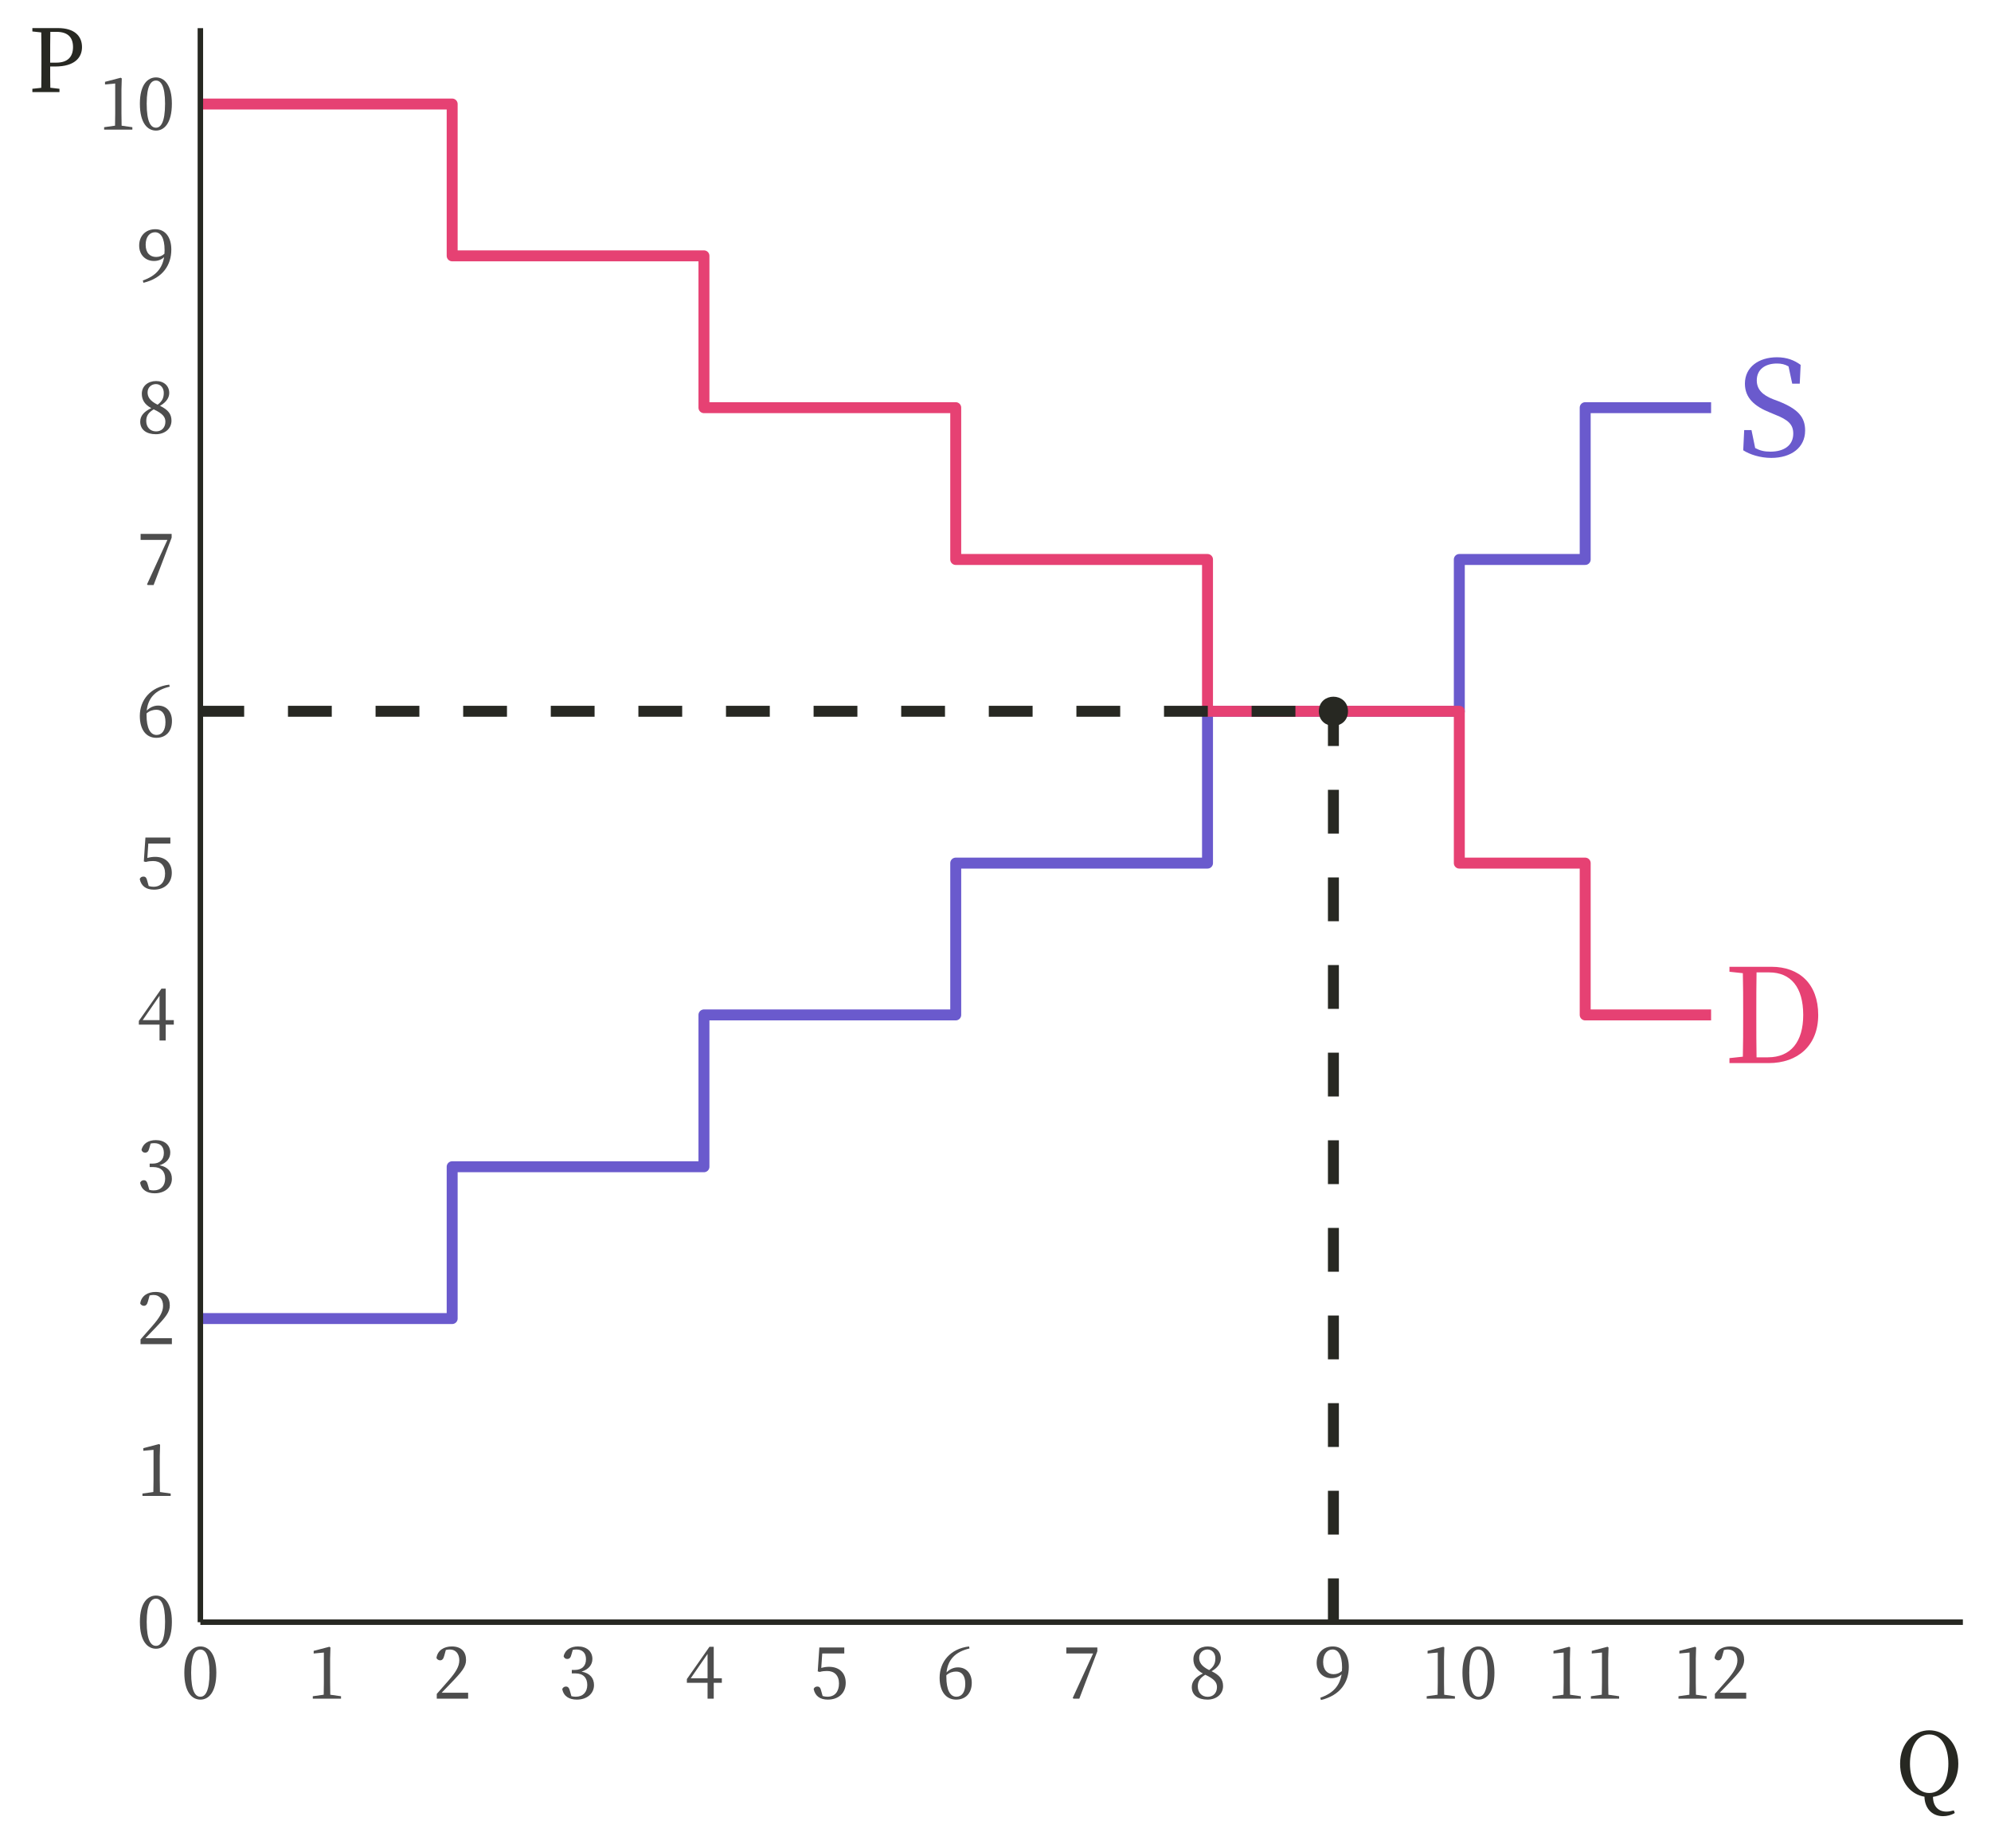
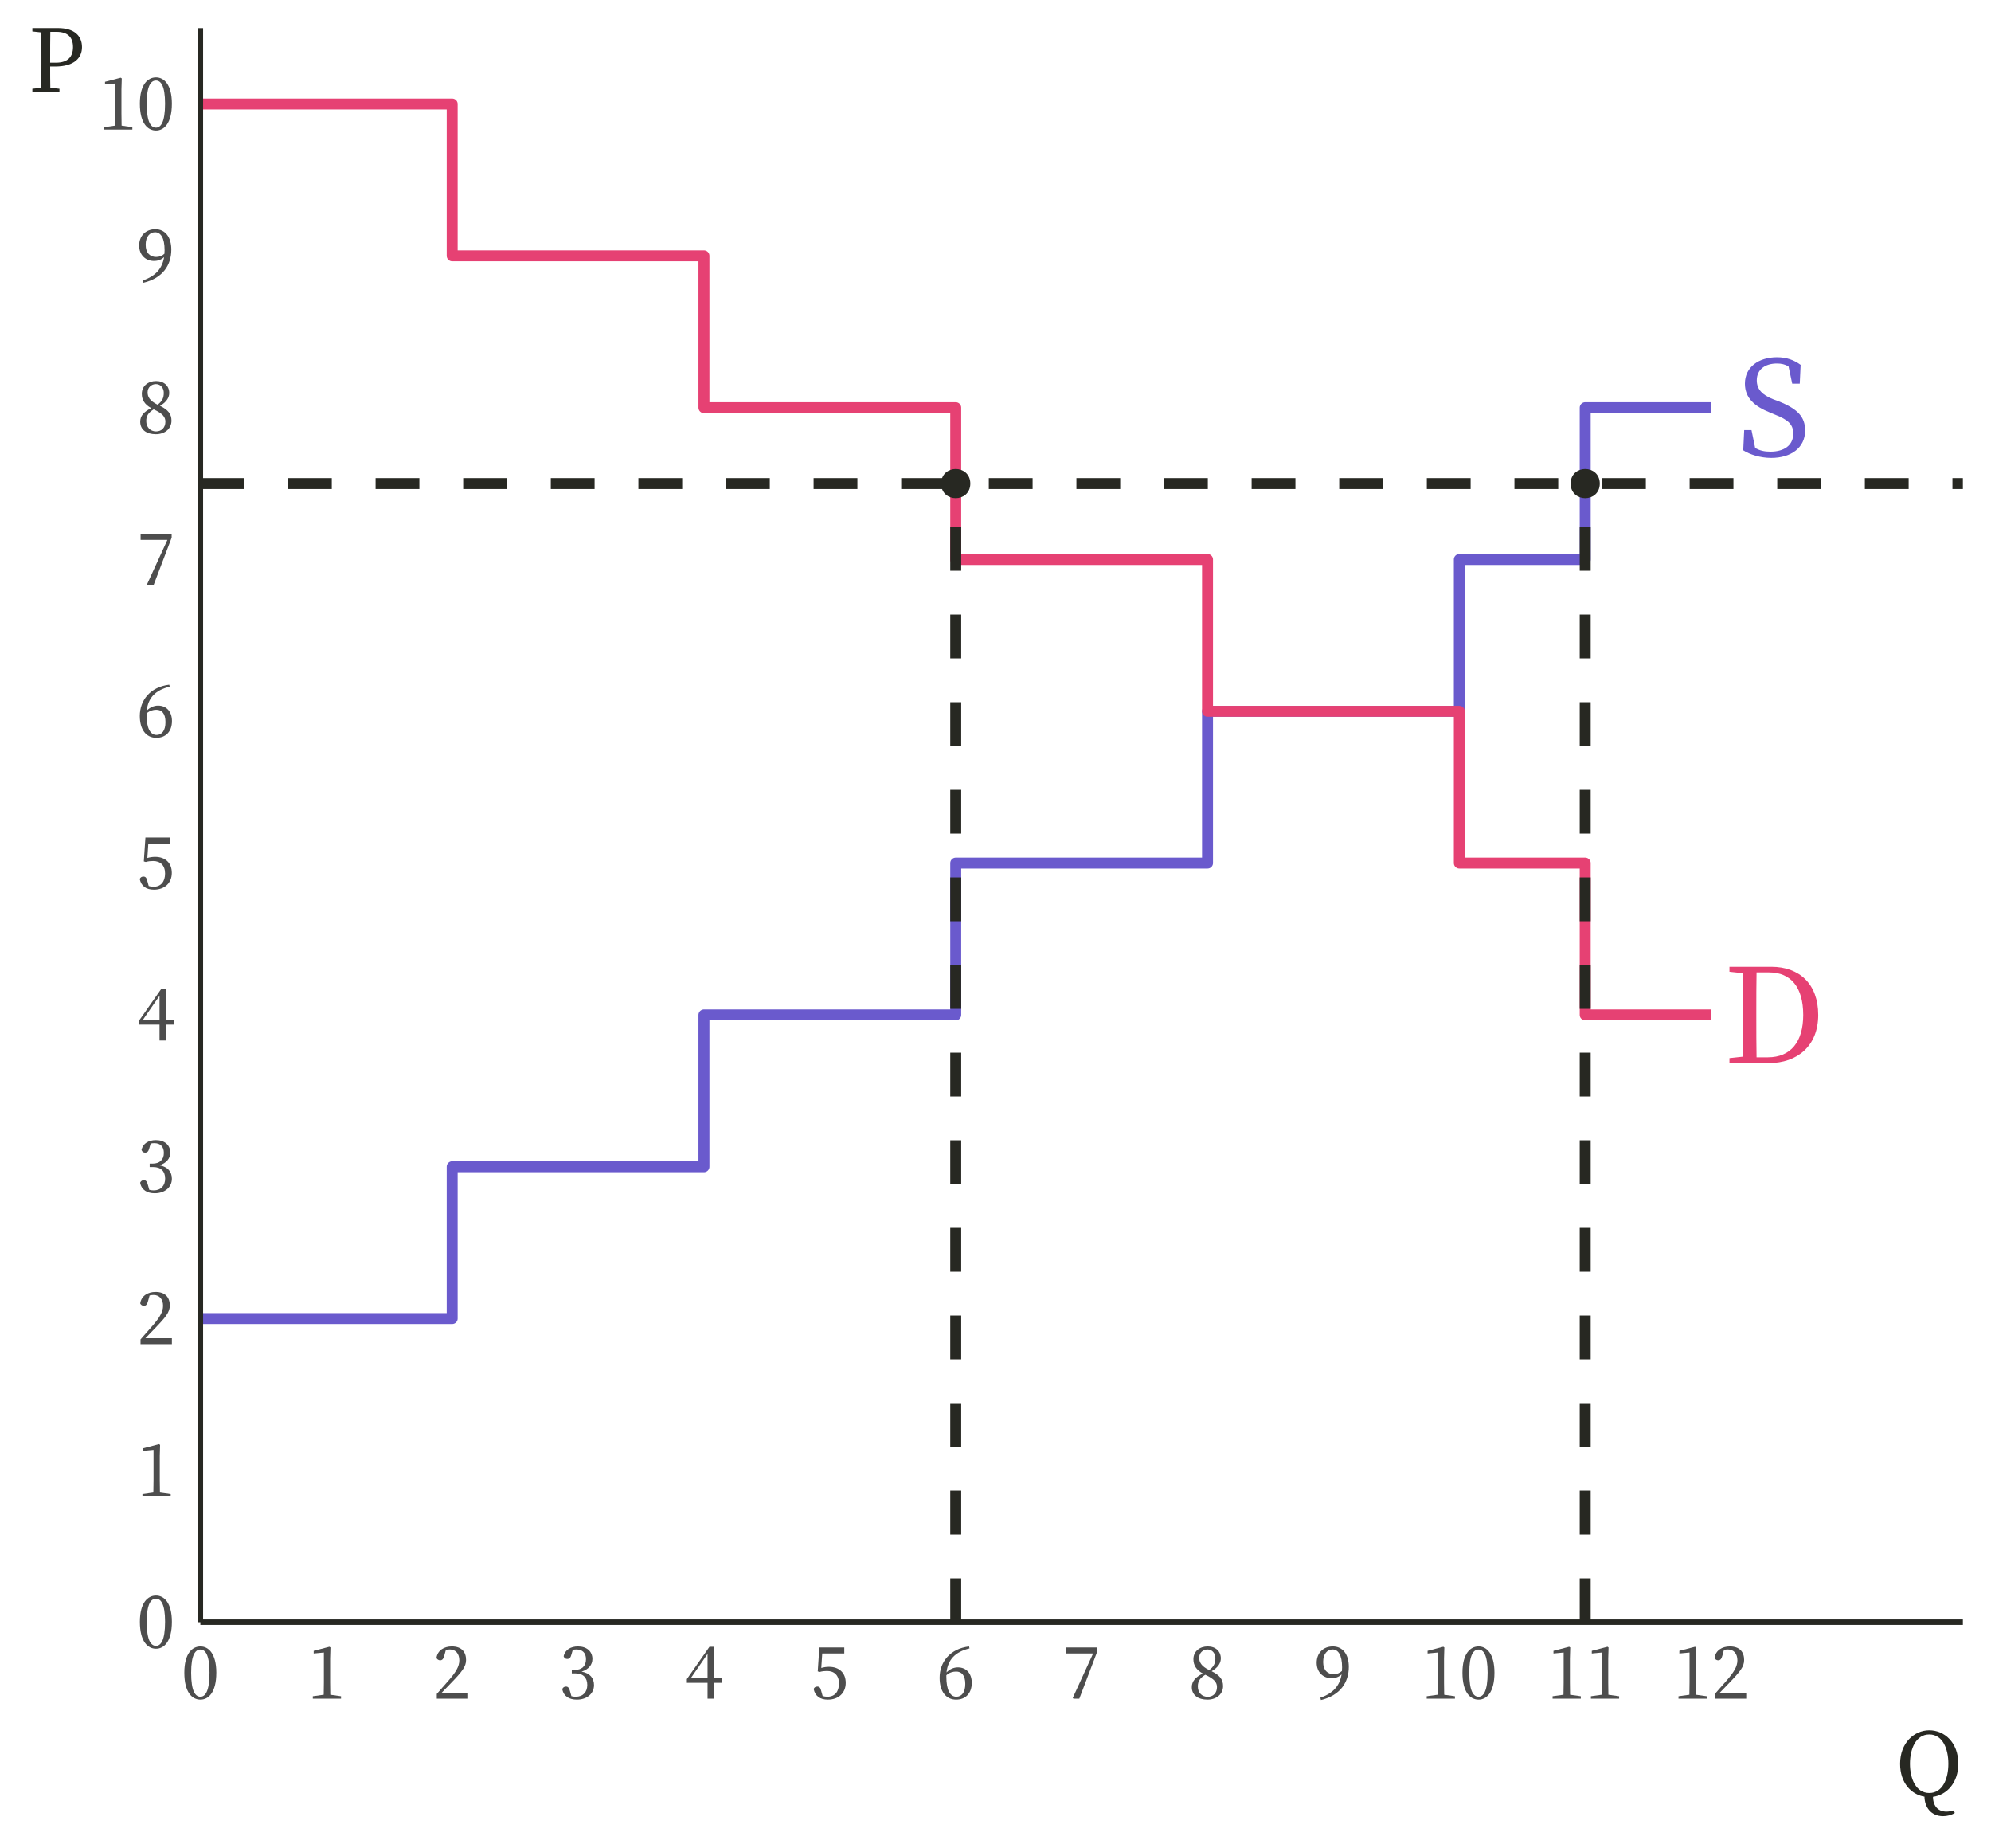
<svg xmlns="http://www.w3.org/2000/svg" xmlns:xlink="http://www.w3.org/1999/xlink" width="388pt" height="360pt" viewBox="0 0 388 360" version="1.1">
  <defs>
    <g>
      <symbol overflow="visible" id="glyph0-0">
        <path style="stroke:none;" d="M 2.562 3.078 L 23.047 3.078 L 23.047 -22.531 L 2.562 -22.531 Z M 12.812 -10.781 L 4.656 -21.25 L 20.953 -21.25 Z M 13.625 -9.734 L 21.766 -20.203 L 21.766 0.75 Z M 4.656 1.797 L 12.812 -8.688 L 20.953 1.797 Z M 3.844 -20.203 L 11.984 -9.734 L 3.844 0.75 Z M 3.844 -20.203 " />
      </symbol>
      <symbol overflow="visible" id="glyph0-1">
        <path style="stroke:none;" d="M 7.016 -11.031 C 5 -11.828 3.844 -12.906 3.844 -14.703 C 3.844 -16.844 5.5 -17.984 7.766 -17.984 C 8.625 -17.984 9.328 -17.828 10.031 -17.422 L 10.75 -14.062 L 12.219 -14.062 L 12.391 -17.719 C 11.172 -18.625 9.688 -19.203 7.781 -19.203 C 4.25 -19.203 1.531 -17.312 1.531 -14.062 C 1.531 -11.25 3.453 -9.625 6.375 -8.453 L 7.422 -8.016 C 9.938 -7.016 10.953 -6.141 10.953 -4.328 C 10.953 -2.047 9.188 -0.812 6.484 -0.812 C 5.281 -0.812 4.438 -1.031 3.531 -1.516 L 2.812 -5.016 L 1.391 -5.016 L 1.203 -1.078 C 2.484 -0.25 4.531 0.406 6.656 0.406 C 10.547 0.406 13.266 -1.594 13.266 -4.922 C 13.266 -7.562 11.875 -9.109 8.141 -10.609 Z M 7.016 -11.031 " />
      </symbol>
      <symbol overflow="visible" id="glyph0-2">
        <path style="stroke:none;" d="M 6.531 -1.125 C 6.484 -3.656 6.484 -6.219 6.484 -9.062 L 6.484 -10.031 C 6.484 -12.625 6.484 -15.188 6.531 -17.672 L 8.969 -17.672 C 13.219 -17.672 15.625 -14.781 15.625 -9.375 C 15.625 -4.172 13.219 -1.125 8.734 -1.125 Z M 1.25 -18.766 L 1.25 -17.797 L 3.859 -17.516 C 3.922 -15.062 3.922 -12.547 3.922 -10.031 L 3.922 -9.062 C 3.922 -6.219 3.922 -3.719 3.859 -1.25 L 1.25 -0.969 L 1.25 0 L 8.906 0 C 14.5 0 18.547 -3.359 18.547 -9.375 C 18.547 -15.422 14.875 -18.766 9.422 -18.766 Z M 1.25 -18.766 " />
      </symbol>
      <symbol overflow="visible" id="glyph1-0">
        <path style="stroke:none;" d="M 1.359 1.625 L 12.234 1.625 L 12.234 -11.969 L 1.359 -11.969 Z M 6.797 -5.719 L 2.469 -11.281 L 11.125 -11.281 Z M 7.234 -5.172 L 11.547 -10.719 L 11.547 0.391 Z M 2.469 0.953 L 6.797 -4.609 L 11.125 0.953 Z M 2.031 -10.719 L 6.359 -5.172 L 2.031 0.391 Z M 2.031 -10.719 " />
      </symbol>
      <symbol overflow="visible" id="glyph1-1">
        <path style="stroke:none;" d="M 1.938 -5.062 C 1.938 -8.625 2.797 -9.562 3.75 -9.562 C 4.656 -9.562 5.516 -8.625 5.516 -5.062 C 5.516 -1.359 4.656 -0.375 3.75 -0.375 C 2.797 -0.375 1.938 -1.344 1.938 -5.062 Z M 3.75 -10.172 C 2.141 -10.172 0.609 -8.781 0.609 -5.062 C 0.609 -1.203 2.141 0.188 3.75 0.188 C 5.312 0.188 6.844 -1.203 6.844 -5.062 C 6.844 -8.781 5.312 -10.172 3.75 -10.172 Z M 3.75 -10.172 " />
      </symbol>
      <symbol overflow="visible" id="glyph1-2">
        <path style="stroke:none;" d="M 4.516 -0.766 C 4.5 -1.547 4.484 -2.359 4.484 -3.141 L 4.484 -7.812 L 4.547 -9.969 L 4.344 -10.109 L 1.281 -9.312 L 1.281 -8.797 L 3.266 -8.984 L 3.266 -3.141 C 3.266 -2.359 3.25 -1.547 3.234 -0.766 L 1.109 -0.469 L 1.109 0 L 6.609 0 L 6.609 -0.469 Z M 4.516 -0.766 " />
      </symbol>
      <symbol overflow="visible" id="glyph1-3">
        <path style="stroke:none;" d="M 1.688 -1.156 C 2.375 -1.859 3.047 -2.562 3.438 -2.969 C 5.672 -5.281 6.438 -6.234 6.438 -7.531 C 6.438 -9.078 5.578 -10.172 3.656 -10.172 C 2.172 -10.172 0.875 -9.422 0.672 -7.922 C 0.812 -7.641 1.078 -7.469 1.391 -7.469 C 1.766 -7.469 2.031 -7.703 2.203 -8.406 L 2.5 -9.484 C 2.812 -9.562 3.078 -9.578 3.297 -9.578 C 4.422 -9.578 5.125 -8.734 5.125 -7.469 C 5.125 -6.266 4.438 -5.141 2.984 -3.484 C 2.344 -2.734 1.547 -1.828 0.734 -0.922 L 0.734 0 L 6.844 0 L 6.844 -1.156 Z M 1.688 -1.156 " />
      </symbol>
      <symbol overflow="visible" id="glyph1-4">
        <path style="stroke:none;" d="M 2.703 -9.5 C 2.984 -9.562 3.219 -9.578 3.422 -9.578 C 4.594 -9.578 5.281 -8.906 5.281 -7.672 C 5.281 -6.328 4.438 -5.594 3.094 -5.594 L 2.516 -5.594 L 2.516 -4.922 L 3.219 -4.922 C 4.75 -4.922 5.531 -4.047 5.531 -2.672 C 5.531 -1.312 4.719 -0.375 3.297 -0.375 C 3.016 -0.375 2.734 -0.406 2.438 -0.484 L 2.188 -1.375 C 2.016 -2.047 1.828 -2.359 1.375 -2.359 C 1.062 -2.359 0.812 -2.203 0.656 -1.875 C 0.922 -0.438 2.031 0.188 3.5 0.188 C 5.484 0.188 6.844 -1 6.844 -2.641 C 6.844 -3.969 6.078 -4.969 4.422 -5.266 C 5.781 -5.688 6.531 -6.594 6.531 -7.734 C 6.531 -9.188 5.438 -10.172 3.719 -10.172 C 2.344 -10.172 1.203 -9.547 0.922 -8.25 C 1.062 -7.875 1.312 -7.734 1.625 -7.734 C 2.094 -7.734 2.297 -8.016 2.453 -8.625 Z M 2.703 -9.5 " />
      </symbol>
      <symbol overflow="visible" id="glyph1-5">
        <path style="stroke:none;" d="M 1.156 -3.969 L 4.438 -8.719 L 4.438 -3.969 Z M 7.219 -3.969 L 5.641 -3.969 L 5.641 -10.109 L 4.812 -10.109 L 0.406 -3.812 L 0.406 -3.094 L 4.438 -3.094 L 4.438 0 L 5.641 0 L 5.641 -3.094 L 7.219 -3.094 Z M 7.219 -3.969 " />
      </symbol>
      <symbol overflow="visible" id="glyph1-6">
        <path style="stroke:none;" d="M 2.25 -8.797 L 6.547 -8.797 L 6.547 -9.969 L 1.688 -9.969 L 1.375 -5.312 L 1.75 -5.203 C 2.234 -5.344 2.719 -5.391 3.188 -5.391 C 4.609 -5.391 5.516 -4.531 5.516 -2.953 C 5.516 -1.391 4.719 -0.375 3.266 -0.375 C 2.938 -0.375 2.641 -0.422 2.328 -0.516 L 2.078 -1.406 C 1.906 -2.141 1.719 -2.359 1.281 -2.359 C 0.953 -2.359 0.688 -2.188 0.578 -1.875 C 0.875 -0.5 1.828 0.188 3.344 0.188 C 5.453 0.188 6.828 -1.125 6.828 -3.078 C 6.828 -5.078 5.5 -6.203 3.578 -6.203 C 3.031 -6.203 2.562 -6.125 2.062 -5.984 Z M 2.25 -8.797 " />
      </symbol>
      <symbol overflow="visible" id="glyph1-7">
        <path style="stroke:none;" d="M 1.906 -4.562 C 2.484 -5.094 3.188 -5.281 3.812 -5.281 C 4.875 -5.281 5.594 -4.547 5.594 -2.875 C 5.594 -1.203 4.875 -0.375 3.859 -0.375 C 2.641 -0.375 1.906 -1.688 1.906 -4.266 Z M 6.328 -10.172 C 2.656 -9.734 0.594 -7.156 0.594 -4.078 C 0.594 -1.406 1.828 0.188 3.812 0.188 C 5.609 0.188 6.859 -1 6.859 -3.094 C 6.859 -4.922 5.781 -6.094 4.156 -6.094 C 3.344 -6.094 2.562 -5.75 1.938 -5.109 C 2.203 -7.547 3.578 -9.109 6.422 -9.781 Z M 6.328 -10.172 " />
      </symbol>
      <symbol overflow="visible" id="glyph1-8">
        <path style="stroke:none;" d="M 0.75 -9.969 L 0.75 -8.797 L 5.969 -8.797 L 2 -0.141 L 2.141 0 L 3.281 0 L 6.797 -9.234 L 6.797 -9.969 Z M 0.75 -9.969 " />
      </symbol>
      <symbol overflow="visible" id="glyph1-9">
        <path style="stroke:none;" d="M 3.766 -0.359 C 2.625 -0.359 1.844 -1.188 1.844 -2.391 C 1.844 -3.438 2.312 -4.047 3.297 -4.656 C 5.047 -3.844 5.578 -3.172 5.578 -2.25 C 5.578 -1.125 4.859 -0.359 3.766 -0.359 Z M 2.109 -7.969 C 2.109 -8.953 2.875 -9.578 3.734 -9.578 C 4.703 -9.578 5.266 -8.766 5.266 -7.875 C 5.266 -6.875 4.953 -6.234 4.062 -5.562 C 2.5 -6.328 2.109 -7.125 2.109 -7.969 Z M 4.531 -5.344 C 5.906 -6.125 6.328 -7.062 6.328 -7.844 C 6.328 -9.188 5.344 -10.172 3.766 -10.172 C 2.219 -10.172 0.984 -9.219 0.984 -7.688 C 0.984 -6.531 1.516 -5.609 2.828 -4.891 C 1.406 -4.219 0.672 -3.391 0.672 -2.25 C 0.672 -0.672 1.906 0.188 3.719 0.188 C 5.484 0.188 6.766 -0.891 6.766 -2.453 C 6.766 -3.781 6.062 -4.594 4.531 -5.344 Z M 4.531 -5.344 " />
      </symbol>
      <symbol overflow="visible" id="glyph1-10">
        <path style="stroke:none;" d="M 3.766 -4.766 C 2.625 -4.766 1.734 -5.516 1.734 -7.141 C 1.734 -8.75 2.562 -9.578 3.562 -9.578 C 4.656 -9.578 5.422 -8.516 5.422 -6.094 C 5.422 -5.844 5.406 -5.609 5.391 -5.391 C 4.938 -4.969 4.406 -4.766 3.766 -4.766 Z M 1.297 0.266 C 5.109 -0.641 6.734 -3.234 6.734 -6.203 C 6.734 -8.625 5.547 -10.172 3.609 -10.172 C 1.766 -10.172 0.469 -8.906 0.469 -6.984 C 0.469 -5.125 1.75 -3.984 3.344 -3.984 C 4.141 -3.984 4.812 -4.234 5.328 -4.734 C 4.969 -2.562 3.734 -1.062 1.188 -0.188 Z M 1.297 0.266 " />
      </symbol>
      <symbol overflow="visible" id="glyph2-0">
        <path style="stroke:none;" d="M 1.703 2.047 L 15.297 2.047 L 15.297 -14.953 L 1.703 -14.953 Z M 8.5 -7.156 L 3.094 -14.109 L 13.906 -14.109 Z M 9.047 -6.453 L 14.453 -13.406 L 14.453 0.5 Z M 3.094 1.188 L 8.5 -5.766 L 13.906 1.188 Z M 2.547 -13.406 L 7.953 -6.453 L 2.547 0.5 Z M 2.547 -13.406 " />
      </symbol>
      <symbol overflow="visible" id="glyph2-1">
        <path style="stroke:none;" d="M 2.828 -6.234 C 2.828 -9.156 4 -11.938 6.594 -11.938 C 9.188 -11.938 10.312 -9.156 10.312 -6.234 C 10.312 -3.297 9.188 -0.531 6.594 -0.531 C 4 -0.531 2.828 -3.297 2.828 -6.234 Z M 11.375 2.859 C 10.797 3.016 10.359 3.094 9.938 3.094 C 8.344 3.094 7.344 2.062 7.312 0.219 C 9.969 -0.141 12.25 -2.484 12.25 -6.234 C 12.25 -10.438 9.484 -12.75 6.594 -12.75 C 3.672 -12.75 0.906 -10.312 0.906 -6.234 C 0.906 -2.469 3.094 -0.234 5.656 0.188 C 5.688 2.234 6.938 3.984 9.281 3.984 C 10.047 3.984 10.906 3.781 11.562 3.359 Z M 11.375 2.859 " />
      </symbol>
      <symbol overflow="visible" id="glyph2-2">
        <path style="stroke:none;" d="M 5.531 -11.734 C 7.75 -11.734 8.75 -10.656 8.75 -8.766 C 8.75 -6.969 7.812 -5.734 5.484 -5.734 L 4.297 -5.734 L 4.297 -6.688 C 4.297 -8.375 4.297 -10.078 4.328 -11.734 Z M 5.281 -4.984 C 9.047 -4.984 10.5 -6.703 10.5 -8.766 C 10.5 -10.984 8.953 -12.469 5.828 -12.469 L 0.828 -12.469 L 0.828 -11.812 L 2.562 -11.625 C 2.594 -10 2.594 -8.344 2.594 -6.688 L 2.594 -5.766 C 2.594 -4.094 2.594 -2.469 2.562 -0.828 L 0.828 -0.641 L 0.828 0 L 6.109 0 L 6.109 -0.641 L 4.328 -0.844 C 4.297 -2.266 4.297 -3.609 4.297 -4.984 Z M 5.281 -4.984 " />
      </symbol>
    </g>
    <clipPath id="clip1">
      <path d="M 39.047 78 L 335 78 L 335 258 L 39.047 258 Z M 39.047 78 " />
    </clipPath>
    <clipPath id="clip2">
      <path d="M 39.047 19 L 335 19 L 335 199 L 39.047 199 Z M 39.047 19 " />
    </clipPath>
    <clipPath id="clip3">
-       <path d="M 258 137 L 261 137 L 261 316.066 L 258 316.066 Z M 258 137 " />
+       <path d="M 39.047 93 L 382.52 93 L 382.52 96 L 39.047 96 Z M 39.047 93 " />
    </clipPath>
    <clipPath id="clip4">
-       <path d="M 39.047 137 L 261 137 L 261 140 L 39.047 140 Z M 39.047 137 " />
+       <path d="M 185 93 L 188 93 L 188 316.066 L 185 316.066 Z M 185 93 " />
+     </clipPath>
+     <clipPath id="clip5">
+       <path d="M 307 93 L 310 93 L 310 316.066 L 307 316.066 Z M 307 93 " />
    </clipPath>
  </defs>
-   <g id="surface209">
+   <g id="surface5259">
    <rect x="0" y="0" width="388" height="360" style="fill:rgb(100%,100%,100%);fill-opacity:1;stroke:none;" />
    <g clip-path="url(#clip1)" clip-rule="nonzero">
      <path style="fill:none;stroke-width:2.134;stroke-linecap:butt;stroke-linejoin:round;stroke:rgb(41.569%,35.294%,80.392%);stroke-opacity:1;stroke-miterlimit:10;" d="M 39.047 256.906 L 88.117 256.906 L 88.117 227.328 L 137.184 227.328 L 137.184 197.746 L 186.25 197.746 L 186.25 168.168 L 235.316 168.168 L 235.316 138.586 L 284.387 138.586 L 284.387 109.008 L 308.918 109.008 L 308.918 79.43 L 333.453 79.43 " />
    </g>
    <g style="fill:rgb(41.569%,35.294%,80.392%);fill-opacity:1;">
      <use xlink:href="#glyph0-1" x="338.512" y="88.812" />
    </g>
    <g clip-path="url(#clip2)" clip-rule="nonzero">
      <path style="fill:none;stroke-width:2.134;stroke-linecap:butt;stroke-linejoin:round;stroke:rgb(90.196%,25.49%,45.098%);stroke-opacity:1;stroke-miterlimit:10;" d="M 39.047 20.27 L 88.117 20.27 L 88.117 49.848 L 137.184 49.848 L 137.184 79.43 L 186.25 79.43 L 186.25 109.008 L 235.316 109.008 L 235.316 138.586 L 284.387 138.586 L 284.387 168.168 L 308.918 168.168 L 308.918 197.746 L 333.453 197.746 " />
    </g>
    <g style="fill:rgb(90.196%,25.49%,45.098%);fill-opacity:1;">
      <use xlink:href="#glyph0-2" x="335.781" y="207.133" />
    </g>
-     <path style="fill-rule:nonzero;fill:rgb(15.294%,15.686%,13.333%);fill-opacity:1;stroke-width:0.709;stroke-linecap:round;stroke-linejoin:round;stroke:rgb(15.294%,15.686%,13.333%);stroke-opacity:1;stroke-miterlimit:10;" d="M 262.34 138.586 C 262.34 141.906 257.363 141.906 257.363 138.586 C 257.363 135.27 262.34 135.27 262.34 138.586 " />
    <g clip-path="url(#clip3)" clip-rule="nonzero">
-       <path style="fill:none;stroke-width:2.134;stroke-linecap:butt;stroke-linejoin:round;stroke:rgb(15.294%,15.686%,13.333%);stroke-opacity:1;stroke-dasharray:8.536,8.536;stroke-miterlimit:10;" d="M 259.852 316.066 L 259.852 138.586 " />
+       <path style="fill:none;stroke-width:2.134;stroke-linecap:butt;stroke-linejoin:round;stroke:rgb(15.294%,15.686%,13.333%);stroke-opacity:1;stroke-dasharray:8.536,8.536;stroke-miterlimit:10;" d="M 39.047 94.219 L 382.52 94.219 " />
    </g>
+     <path style="fill-rule:nonzero;fill:rgb(15.294%,15.686%,13.333%);fill-opacity:1;stroke-width:0.709;stroke-linecap:round;stroke-linejoin:round;stroke:rgb(15.294%,15.686%,13.333%);stroke-opacity:1;stroke-miterlimit:10;" d="M 311.406 94.219 C 311.406 97.535 306.43 97.535 306.43 94.219 C 306.43 90.902 311.406 90.902 311.406 94.219 " />
+     <path style="fill-rule:nonzero;fill:rgb(15.294%,15.686%,13.333%);fill-opacity:1;stroke-width:0.709;stroke-linecap:round;stroke-linejoin:round;stroke:rgb(15.294%,15.686%,13.333%);stroke-opacity:1;stroke-miterlimit:10;" d="M 188.738 94.219 C 188.738 97.535 183.762 97.535 183.762 94.219 C 183.762 90.902 188.738 90.902 188.738 94.219 " />
    <g clip-path="url(#clip4)" clip-rule="nonzero">
-       <path style="fill:none;stroke-width:2.134;stroke-linecap:butt;stroke-linejoin:round;stroke:rgb(15.294%,15.686%,13.333%);stroke-opacity:1;stroke-dasharray:8.536,8.536;stroke-miterlimit:10;" d="M 39.047 138.586 L 259.852 138.586 " />
+       <path style="fill:none;stroke-width:2.134;stroke-linecap:butt;stroke-linejoin:round;stroke:rgb(15.294%,15.686%,13.333%);stroke-opacity:1;stroke-dasharray:8.536,8.536;stroke-miterlimit:10;" d="M 186.25 316.066 L 186.25 94.219 " />
+     </g>
+     <g clip-path="url(#clip5)" clip-rule="nonzero">
+       <path style="fill:none;stroke-width:2.134;stroke-linecap:butt;stroke-linejoin:round;stroke:rgb(15.294%,15.686%,13.333%);stroke-opacity:1;stroke-dasharray:8.536,8.536;stroke-miterlimit:10;" d="M 308.918 316.066 L 308.918 94.219 " />
    </g>
    <path style="fill:none;stroke-width:1.067;stroke-linecap:butt;stroke-linejoin:round;stroke:rgb(15.294%,15.686%,13.333%);stroke-opacity:1;stroke-miterlimit:10;" d="M 39.047 316.066 L 39.047 5.48 " />
    <g style="fill:rgb(30.196%,30.196%,30.196%);fill-opacity:1;">
      <use xlink:href="#glyph1-1" x="26.652" y="321.051" />
    </g>
    <g style="fill:rgb(30.196%,30.196%,30.196%);fill-opacity:1;">
      <use xlink:href="#glyph1-2" x="26.652" y="291.469" />
    </g>
    <g style="fill:rgb(30.196%,30.196%,30.196%);fill-opacity:1;">
      <use xlink:href="#glyph1-3" x="26.652" y="261.891" />
    </g>
    <g style="fill:rgb(30.196%,30.196%,30.196%);fill-opacity:1;">
      <use xlink:href="#glyph1-4" x="26.652" y="232.312" />
    </g>
    <g style="fill:rgb(30.196%,30.196%,30.196%);fill-opacity:1;">
      <use xlink:href="#glyph1-5" x="26.652" y="202.73" />
    </g>
    <g style="fill:rgb(30.196%,30.196%,30.196%);fill-opacity:1;">
      <use xlink:href="#glyph1-6" x="26.652" y="173.152" />
    </g>
    <g style="fill:rgb(30.196%,30.196%,30.196%);fill-opacity:1;">
      <use xlink:href="#glyph1-7" x="26.652" y="143.57" />
    </g>
    <g style="fill:rgb(30.196%,30.196%,30.196%);fill-opacity:1;">
      <use xlink:href="#glyph1-8" x="26.652" y="113.992" />
    </g>
    <g style="fill:rgb(30.196%,30.196%,30.196%);fill-opacity:1;">
      <use xlink:href="#glyph1-9" x="26.652" y="84.414" />
    </g>
    <g style="fill:rgb(30.196%,30.196%,30.196%);fill-opacity:1;">
      <use xlink:href="#glyph1-10" x="26.652" y="54.832" />
    </g>
    <g style="fill:rgb(30.196%,30.196%,30.196%);fill-opacity:1;">
      <use xlink:href="#glyph1-2" x="19.184" y="25.254" />
      <use xlink:href="#glyph1-1" x="26.65" y="25.254" />
    </g>
    <path style="fill:none;stroke-width:1.067;stroke-linecap:butt;stroke-linejoin:round;stroke:rgb(15.294%,15.686%,13.333%);stroke-opacity:1;stroke-miterlimit:10;" d="M 39.047 316.066 L 382.52 316.066 " />
    <g style="fill:rgb(30.196%,30.196%,30.196%);fill-opacity:1;">
      <use xlink:href="#glyph1-1" x="35.312" y="330.965" />
    </g>
    <g style="fill:rgb(30.196%,30.196%,30.196%);fill-opacity:1;">
      <use xlink:href="#glyph1-2" x="59.848" y="330.965" />
    </g>
    <g style="fill:rgb(30.196%,30.196%,30.196%);fill-opacity:1;">
      <use xlink:href="#glyph1-3" x="84.383" y="330.965" />
    </g>
    <g style="fill:rgb(30.196%,30.196%,30.196%);fill-opacity:1;">
      <use xlink:href="#glyph1-4" x="108.914" y="330.965" />
    </g>
    <g style="fill:rgb(30.196%,30.196%,30.196%);fill-opacity:1;">
      <use xlink:href="#glyph1-5" x="133.449" y="330.965" />
    </g>
    <g style="fill:rgb(30.196%,30.196%,30.196%);fill-opacity:1;">
      <use xlink:href="#glyph1-6" x="157.984" y="330.965" />
    </g>
    <g style="fill:rgb(30.196%,30.196%,30.196%);fill-opacity:1;">
      <use xlink:href="#glyph1-7" x="182.516" y="330.965" />
    </g>
    <g style="fill:rgb(30.196%,30.196%,30.196%);fill-opacity:1;">
      <use xlink:href="#glyph1-8" x="207.051" y="330.965" />
    </g>
    <g style="fill:rgb(30.196%,30.196%,30.196%);fill-opacity:1;">
      <use xlink:href="#glyph1-9" x="231.582" y="330.965" />
    </g>
    <g style="fill:rgb(30.196%,30.196%,30.196%);fill-opacity:1;">
      <use xlink:href="#glyph1-10" x="256.117" y="330.965" />
    </g>
    <g style="fill:rgb(30.196%,30.196%,30.196%);fill-opacity:1;">
      <use xlink:href="#glyph1-2" x="276.922" y="330.965" />
      <use xlink:href="#glyph1-1" x="284.388" y="330.965" />
    </g>
    <g style="fill:rgb(30.196%,30.196%,30.196%);fill-opacity:1;">
      <use xlink:href="#glyph1-2" x="301.453" y="330.965" />
      <use xlink:href="#glyph1-2" x="308.92" y="330.965" />
    </g>
    <g style="fill:rgb(30.196%,30.196%,30.196%);fill-opacity:1;">
      <use xlink:href="#glyph1-2" x="325.988" y="330.965" />
      <use xlink:href="#glyph1-3" x="333.455" y="330.965" />
    </g>
    <g style="fill:rgb(15.294%,15.686%,13.333%);fill-opacity:1;">
      <use xlink:href="#glyph2-1" x="369.379" y="349.879" />
    </g>
    <g style="fill:rgb(15.294%,15.686%,13.333%);fill-opacity:1;">
      <use xlink:href="#glyph2-2" x="5.48" y="17.941" />
    </g>
  </g>
</svg>
